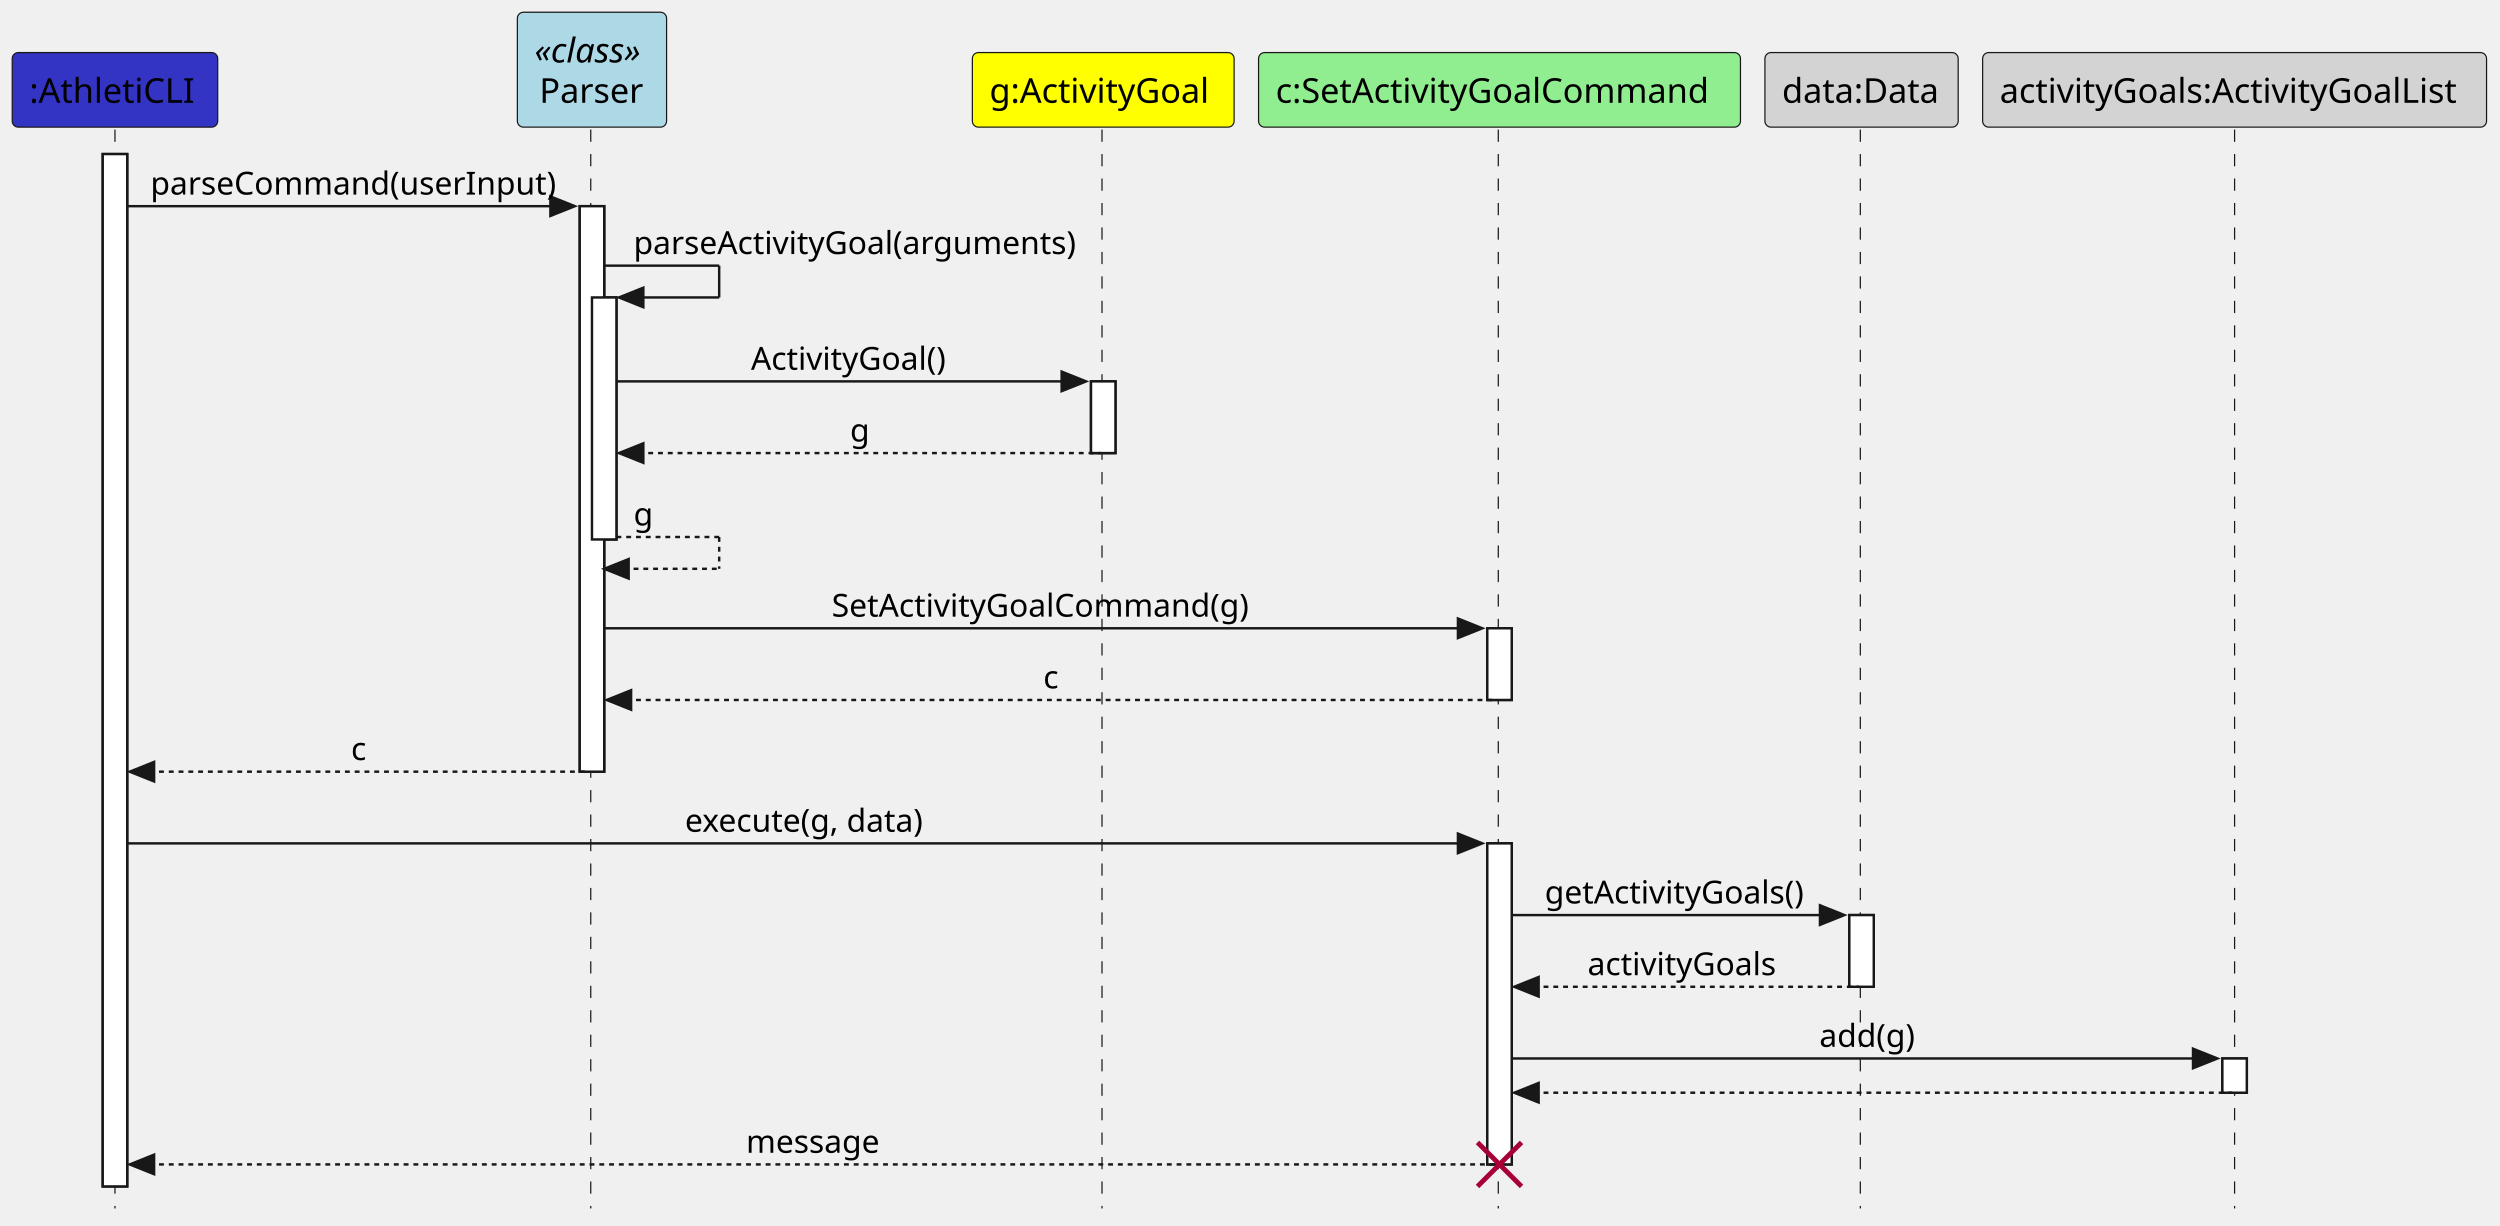
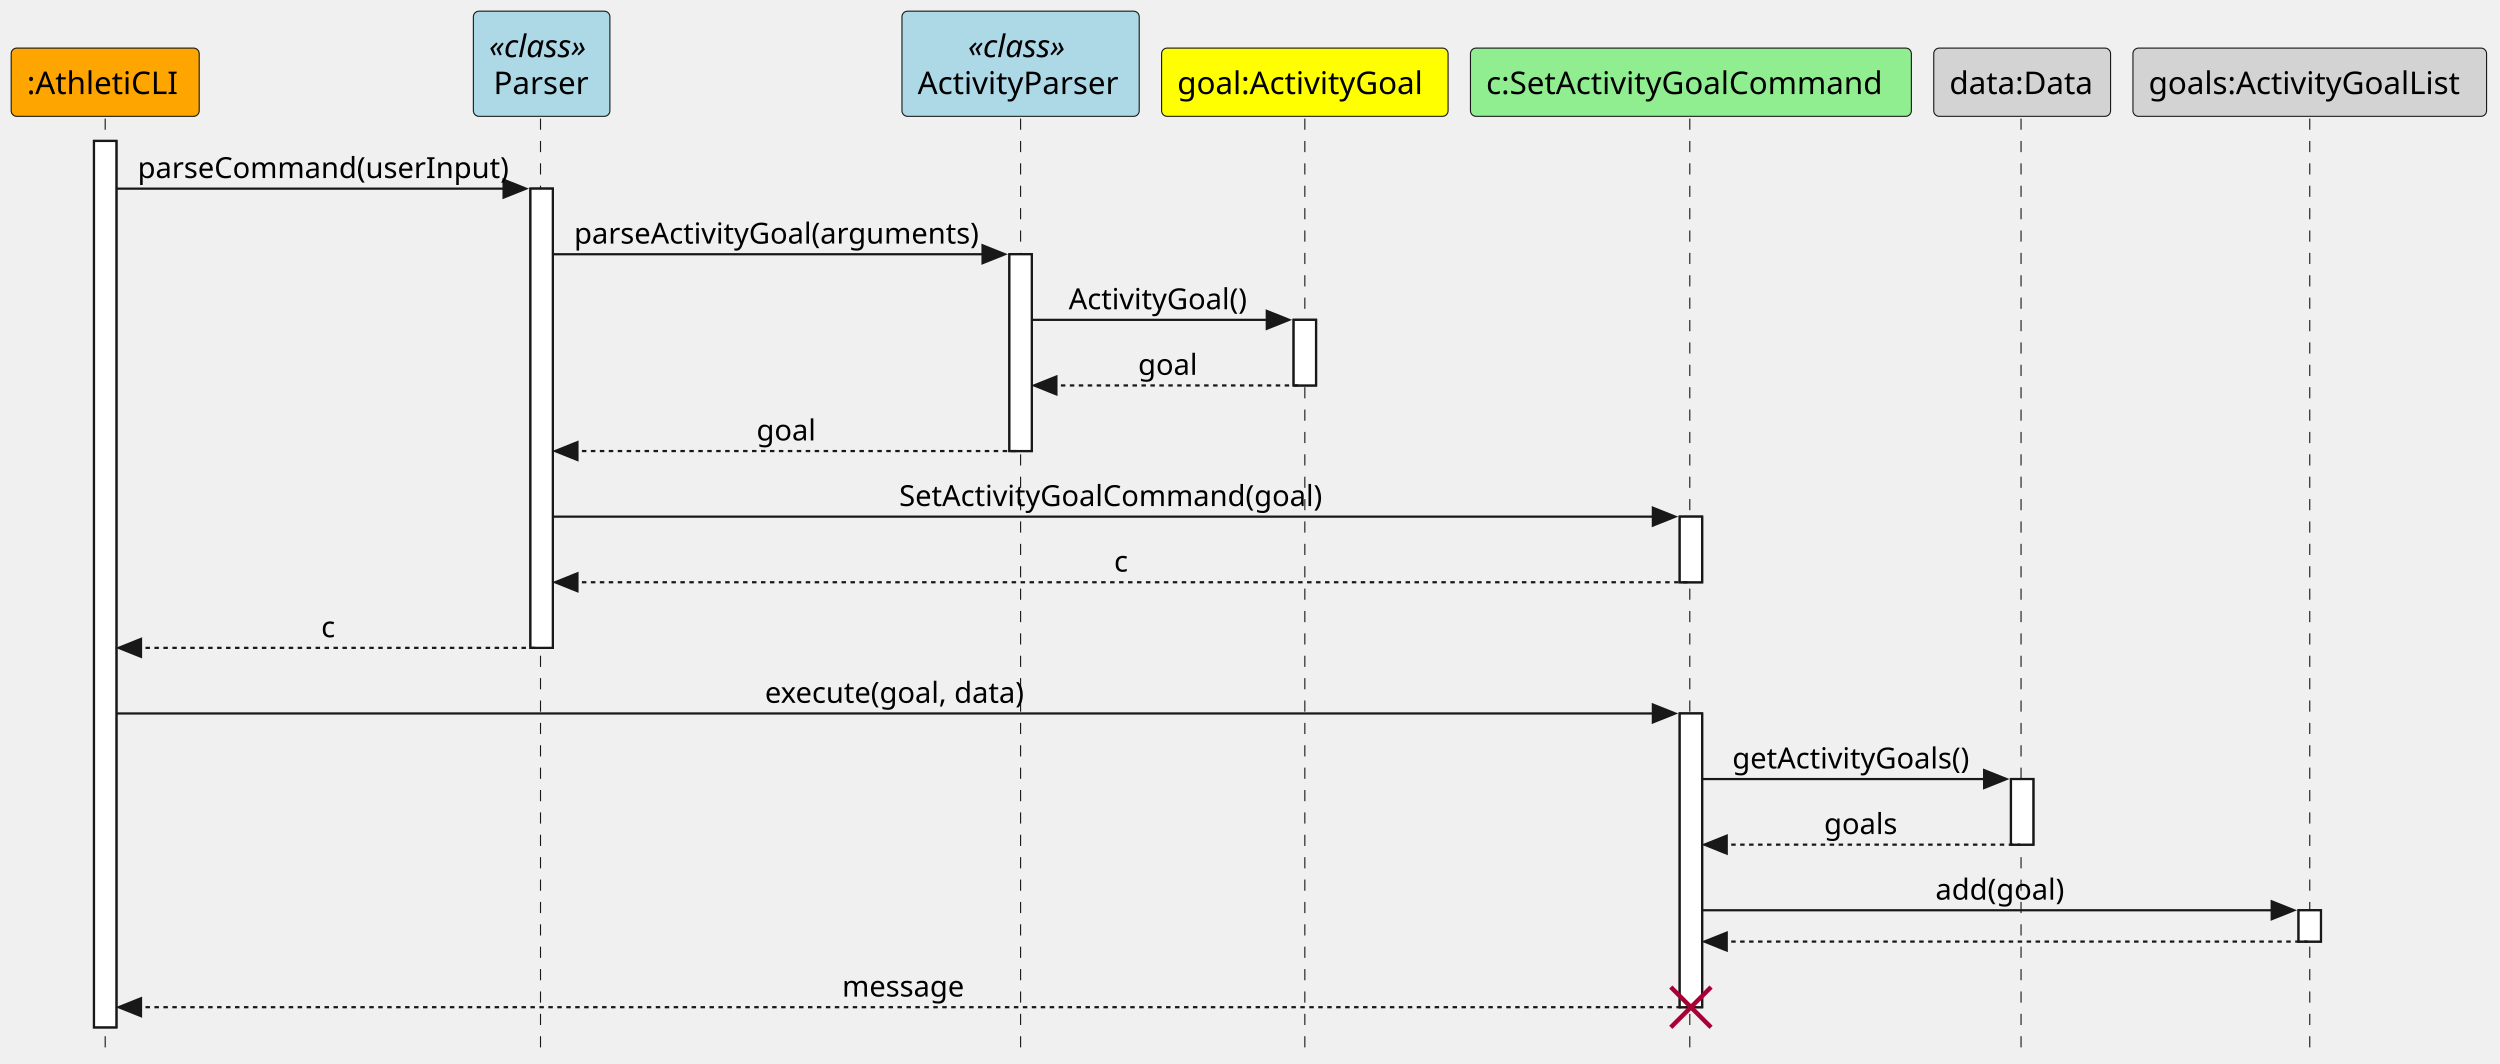
- <svg xmlns="http://www.w3.org/2000/svg" contentStyleType="text/css" height="501px" preserveAspectRatio="none" style="width:1022px;height:501px;background:#FFFFFF;" version="1.1" viewBox="0 0 1022 501" width="1022px" zoomAndPan="magnify">
+ <svg xmlns="http://www.w3.org/2000/svg" contentStyleType="text/css" height="475px" preserveAspectRatio="none" style="width:1117px;height:475px;background:#FFFFFF;" version="1.1" viewBox="0 0 1117 475" width="1117px" zoomAndPan="magnify">
  <defs />
  <g>
-     <rect fill="#FFFFFF" height="422.037" style="stroke:#181818;stroke-width:1.0;" width="10" x="42" y="62.977" />
-     <rect fill="#FFFFFF" height="231.174" style="stroke:#181818;stroke-width:1.0;" width="10" x="237" y="84.287" />
-     <rect fill="#FFFFFF" height="98.932" style="stroke:#181818;stroke-width:1.0;" width="10" x="242" y="121.598" />
-     <rect fill="#FFFFFF" height="29.311" style="stroke:#181818;stroke-width:1.0;" width="10" x="446" y="155.908" />
-     <rect fill="#FFFFFF" height="29.311" style="stroke:#181818;stroke-width:1.0;" width="10" x="608" y="256.84" />
-     <rect fill="#FFFFFF" height="131.242" style="stroke:#181818;stroke-width:1.0;" width="10" x="608" y="344.772" />
-     <rect fill="#FFFFFF" height="29.311" style="stroke:#181818;stroke-width:1.0;" width="10" x="756" y="374.082" />
-     <rect fill="#FFFFFF" height="14" style="stroke:#181818;stroke-width:1.0;" width="10" x="908.5" y="432.703" />
-     <line style="stroke:#181818;stroke-width:0.5;stroke-dasharray:5.0,5.0;" x1="47" x2="47" y1="52.977" y2="494.014" />
-     <line style="stroke:#181818;stroke-width:0.5;stroke-dasharray:5.0,5.0;" x1="241.5" x2="241.5" y1="52.977" y2="494.014" />
-     <line style="stroke:#181818;stroke-width:0.5;stroke-dasharray:5.0,5.0;" x1="450.5" x2="450.5" y1="52.977" y2="494.014" />
-     <line style="stroke:#181818;stroke-width:0.5;stroke-dasharray:5.0,5.0;" x1="612.5" x2="612.5" y1="52.977" y2="494.014" />
-     <line style="stroke:#181818;stroke-width:0.5;stroke-dasharray:5.0,5.0;" x1="760.5" x2="760.5" y1="52.977" y2="494.014" />
-     <line style="stroke:#181818;stroke-width:0.5;stroke-dasharray:5.0,5.0;" x1="913.5" x2="913.5" y1="52.977" y2="494.014" />
-     <rect fill="#3333C4" height="30.488" rx="2.5" ry="2.5" style="stroke:#181818;stroke-width:0.5;" width="84" x="5" y="21.488" />
+     <rect fill="#FFFFFF" height="396.037" style="stroke:#181818;stroke-width:1.0;" width="10" x="42" y="62.977" />
+     <rect fill="#FFFFFF" height="205.174" style="stroke:#181818;stroke-width:1.0;" width="10" x="237" y="84.287" />
+     <rect fill="#FFFFFF" height="87.932" style="stroke:#181818;stroke-width:1.0;" width="10" x="451" y="113.598" />
+     <rect fill="#FFFFFF" height="29.311" style="stroke:#181818;stroke-width:1.0;" width="10" x="578" y="142.908" />
+     <rect fill="#FFFFFF" height="29.311" style="stroke:#181818;stroke-width:1.0;" width="10" x="750.5" y="230.84" />
+     <rect fill="#FFFFFF" height="131.242" style="stroke:#181818;stroke-width:1.0;" width="10" x="750.5" y="318.772" />
+     <rect fill="#FFFFFF" height="29.311" style="stroke:#181818;stroke-width:1.0;" width="10" x="898.5" y="348.082" />
+     <rect fill="#FFFFFF" height="14" style="stroke:#181818;stroke-width:1.0;" width="10" x="1027" y="406.703" />
+     <line style="stroke:#181818;stroke-width:0.5;stroke-dasharray:5.0,5.0;" x1="47" x2="47" y1="52.977" y2="468.014" />
+     <line style="stroke:#181818;stroke-width:0.5;stroke-dasharray:5.0,5.0;" x1="241.5" x2="241.5" y1="52.977" y2="468.014" />
+     <line style="stroke:#181818;stroke-width:0.5;stroke-dasharray:5.0,5.0;" x1="456" x2="456" y1="52.977" y2="468.014" />
+     <line style="stroke:#181818;stroke-width:0.5;stroke-dasharray:5.0,5.0;" x1="583" x2="583" y1="52.977" y2="468.014" />
+     <line style="stroke:#181818;stroke-width:0.5;stroke-dasharray:5.0,5.0;" x1="755" x2="755" y1="52.977" y2="468.014" />
+     <line style="stroke:#181818;stroke-width:0.5;stroke-dasharray:5.0,5.0;" x1="903" x2="903" y1="52.977" y2="468.014" />
+     <line style="stroke:#181818;stroke-width:0.5;stroke-dasharray:5.0,5.0;" x1="1032" x2="1032" y1="52.977" y2="468.014" />
+     <rect fill="#FFA500" height="30.488" rx="2.5" ry="2.5" style="stroke:#181818;stroke-width:0.5;" width="84" x="5" y="21.488" />
    <text fill="#000000" font-family="sans-serif" font-size="14" lengthAdjust="spacing" textLength="70" x="12" y="42.023">:AthletiCLI</text>
    <rect fill="#ADD8E6" height="46.977" rx="2.5" ry="2.5" style="stroke:#181818;stroke-width:0.5;" width="61" x="211.5" y="5" />
    <text fill="#000000" font-family="sans-serif" font-size="14" font-style="italic" lengthAdjust="spacing" textLength="47" x="218.5" y="25.535">«class»</text>
    <text fill="#000000" font-family="sans-serif" font-size="14" lengthAdjust="spacing" textLength="43" x="220.5" y="42.023">Parser</text>
-     <rect fill="#FFFF00" height="30.488" rx="2.5" ry="2.5" style="stroke:#181818;stroke-width:0.5;" width="107" x="397.5" y="21.488" />
-     <text fill="#000000" font-family="sans-serif" font-size="14" lengthAdjust="spacing" textLength="93" x="404.5" y="42.023">g:ActivityGoal</text>
-     <rect fill="#90EE90" height="30.488" rx="2.5" ry="2.5" style="stroke:#181818;stroke-width:0.5;" width="197" x="514.5" y="21.488" />
-     <text fill="#000000" font-family="sans-serif" font-size="14" lengthAdjust="spacing" textLength="183" x="521.5" y="42.023">c:SetActivityGoalCommand</text>
-     <rect fill="#D3D3D3" height="30.488" rx="2.5" ry="2.5" style="stroke:#181818;stroke-width:0.5;" width="79" x="721.5" y="21.488" />
-     <text fill="#000000" font-family="sans-serif" font-size="14" lengthAdjust="spacing" textLength="65" x="728.5" y="42.023">data:Data</text>
-     <rect fill="#D3D3D3" height="30.488" rx="2.5" ry="2.5" style="stroke:#181818;stroke-width:0.5;" width="206" x="810.5" y="21.488" />
-     <text fill="#000000" font-family="sans-serif" font-size="14" lengthAdjust="spacing" textLength="192" x="817.5" y="42.023">activityGoals:ActivityGoalList</text>
-     <rect fill="#FFFFFF" height="422.037" style="stroke:#181818;stroke-width:1.0;" width="10" x="42" y="62.977" />
-     <rect fill="#FFFFFF" height="231.174" style="stroke:#181818;stroke-width:1.0;" width="10" x="237" y="84.287" />
-     <rect fill="#FFFFFF" height="98.932" style="stroke:#181818;stroke-width:1.0;" width="10" x="242" y="121.598" />
-     <rect fill="#FFFFFF" height="29.311" style="stroke:#181818;stroke-width:1.0;" width="10" x="446" y="155.908" />
-     <rect fill="#FFFFFF" height="29.311" style="stroke:#181818;stroke-width:1.0;" width="10" x="608" y="256.84" />
-     <rect fill="#FFFFFF" height="131.242" style="stroke:#181818;stroke-width:1.0;" width="10" x="608" y="344.772" />
-     <rect fill="#FFFFFF" height="29.311" style="stroke:#181818;stroke-width:1.0;" width="10" x="756" y="374.082" />
-     <rect fill="#FFFFFF" height="14" style="stroke:#181818;stroke-width:1.0;" width="10" x="908.5" y="432.703" />
+     <rect fill="#ADD8E6" height="46.977" rx="2.5" ry="2.5" style="stroke:#181818;stroke-width:0.5;" width="106" x="403" y="5" />
+     <text fill="#000000" font-family="sans-serif" font-size="14" font-style="italic" lengthAdjust="spacing" textLength="47" x="432.5" y="25.535">«class»</text>
+     <text fill="#000000" font-family="sans-serif" font-size="14" lengthAdjust="spacing" textLength="92" x="410" y="42.023">ActivityParser</text>
+     <rect fill="#FFFF00" height="30.488" rx="2.5" ry="2.5" style="stroke:#181818;stroke-width:0.5;" width="128" x="519" y="21.488" />
+     <text fill="#000000" font-family="sans-serif" font-size="14" lengthAdjust="spacing" textLength="114" x="526" y="42.023">goal:ActivityGoal</text>
+     <rect fill="#90EE90" height="30.488" rx="2.5" ry="2.5" style="stroke:#181818;stroke-width:0.5;" width="197" x="657" y="21.488" />
+     <text fill="#000000" font-family="sans-serif" font-size="14" lengthAdjust="spacing" textLength="183" x="664" y="42.023">c:SetActivityGoalCommand</text>
+     <rect fill="#D3D3D3" height="30.488" rx="2.5" ry="2.5" style="stroke:#181818;stroke-width:0.5;" width="79" x="864" y="21.488" />
+     <text fill="#000000" font-family="sans-serif" font-size="14" lengthAdjust="spacing" textLength="65" x="871" y="42.023">data:Data</text>
+     <rect fill="#D3D3D3" height="30.488" rx="2.5" ry="2.5" style="stroke:#181818;stroke-width:0.5;" width="158" x="953" y="21.488" />
+     <text fill="#000000" font-family="sans-serif" font-size="14" lengthAdjust="spacing" textLength="144" x="960" y="42.023">goals:ActivityGoalList</text>
+     <rect fill="#FFFFFF" height="396.037" style="stroke:#181818;stroke-width:1.0;" width="10" x="42" y="62.977" />
+     <rect fill="#FFFFFF" height="205.174" style="stroke:#181818;stroke-width:1.0;" width="10" x="237" y="84.287" />
+     <rect fill="#FFFFFF" height="87.932" style="stroke:#181818;stroke-width:1.0;" width="10" x="451" y="113.598" />
+     <rect fill="#FFFFFF" height="29.311" style="stroke:#181818;stroke-width:1.0;" width="10" x="578" y="142.908" />
+     <rect fill="#FFFFFF" height="29.311" style="stroke:#181818;stroke-width:1.0;" width="10" x="750.5" y="230.84" />
+     <rect fill="#FFFFFF" height="131.242" style="stroke:#181818;stroke-width:1.0;" width="10" x="750.5" y="318.772" />
+     <rect fill="#FFFFFF" height="29.311" style="stroke:#181818;stroke-width:1.0;" width="10" x="898.5" y="348.082" />
+     <rect fill="#FFFFFF" height="14" style="stroke:#181818;stroke-width:1.0;" width="10" x="1027" y="406.703" />
    <polygon fill="#181818" points="225,80.287,235,84.287,225,88.287" style="stroke:#181818;stroke-width:1.0;" />
    <line style="stroke:#181818;stroke-width:1.0;" x1="52" x2="231" y1="84.287" y2="84.287" />
    <text fill="#000000" font-family="sans-serif" font-size="13" lengthAdjust="spacing" textLength="166" x="61.5" y="79.545">parseCommand(userInput)</text>
-     <line style="stroke:#181818;stroke-width:1.0;" x1="247" x2="294" y1="108.598" y2="108.598" />
-     <line style="stroke:#181818;stroke-width:1.0;" x1="294" x2="294" y1="108.598" y2="121.598" />
-     <line style="stroke:#181818;stroke-width:1.0;" x1="253" x2="294" y1="121.598" y2="121.598" />
-     <polygon fill="#181818" points="263,117.598,253,121.598,263,125.598" style="stroke:#181818;stroke-width:1.0;" />
-     <text fill="#000000" font-family="sans-serif" font-size="13" lengthAdjust="spacing" textLength="185" x="259" y="103.856">parseActivityGoal(arguments)</text>
-     <polygon fill="#181818" points="434,151.908,444,155.908,434,159.908" style="stroke:#181818;stroke-width:1.0;" />
-     <line style="stroke:#181818;stroke-width:1.0;" x1="252" x2="440" y1="155.908" y2="155.908" />
-     <text fill="#000000" font-family="sans-serif" font-size="13" lengthAdjust="spacing" textLength="84" x="307" y="151.166">ActivityGoal()</text>
-     <polygon fill="#181818" points="263,181.219,253,185.219,263,189.219" style="stroke:#181818;stroke-width:1.0;" />
-     <line style="stroke:#181818;stroke-width:1.0;stroke-dasharray:2.0,2.0;" x1="257" x2="450" y1="185.219" y2="185.219" />
-     <text fill="#000000" font-family="sans-serif" font-size="13" lengthAdjust="spacing" textLength="8" x="347.5" y="180.477">g</text>
-     <line style="stroke:#181818;stroke-width:1.0;stroke-dasharray:2.0,2.0;" x1="252" x2="294" y1="219.529" y2="219.529" />
-     <line style="stroke:#181818;stroke-width:1.0;stroke-dasharray:2.0,2.0;" x1="294" x2="294" y1="219.529" y2="232.529" />
-     <line style="stroke:#181818;stroke-width:1.0;stroke-dasharray:2.0,2.0;" x1="247" x2="294" y1="232.529" y2="232.529" />
-     <polygon fill="#181818" points="257,228.529,247,232.529,257,236.529" style="stroke:#181818;stroke-width:1.0;" />
-     <text fill="#000000" font-family="sans-serif" font-size="13" lengthAdjust="spacing" textLength="8" x="259" y="214.787">g</text>
-     <polygon fill="#181818" points="596,252.84,606,256.84,596,260.84" style="stroke:#181818;stroke-width:1.0;" />
-     <line style="stroke:#181818;stroke-width:1.0;" x1="247" x2="602" y1="256.84" y2="256.84" />
-     <text fill="#000000" font-family="sans-serif" font-size="13" lengthAdjust="spacing" textLength="175" x="340" y="252.098">SetActivityGoalCommand(g)</text>
-     <polygon fill="#181818" points="258,282.15,248,286.15,258,290.15" style="stroke:#181818;stroke-width:1.0;" />
-     <line style="stroke:#181818;stroke-width:1.0;stroke-dasharray:2.0,2.0;" x1="252" x2="612" y1="286.15" y2="286.15" />
-     <text fill="#000000" font-family="sans-serif" font-size="13" lengthAdjust="spacing" textLength="7" x="426.5" y="281.408">c</text>
-     <polygon fill="#181818" points="63,311.461,53,315.461,63,319.461" style="stroke:#181818;stroke-width:1.0;" />
-     <line style="stroke:#181818;stroke-width:1.0;stroke-dasharray:2.0,2.0;" x1="57" x2="241" y1="315.461" y2="315.461" />
-     <text fill="#000000" font-family="sans-serif" font-size="13" lengthAdjust="spacing" textLength="7" x="143.5" y="310.719">c</text>
-     <polygon fill="#181818" points="596,340.772,606,344.772,596,348.772" style="stroke:#181818;stroke-width:1.0;" />
-     <line style="stroke:#181818;stroke-width:1.0;" x1="52" x2="602" y1="344.772" y2="344.772" />
-     <text fill="#000000" font-family="sans-serif" font-size="13" lengthAdjust="spacing" textLength="100" x="280" y="340.029">execute(g, data)</text>
-     <polygon fill="#181818" points="744,370.082,754,374.082,744,378.082" style="stroke:#181818;stroke-width:1.0;" />
-     <line style="stroke:#181818;stroke-width:1.0;" x1="618" x2="750" y1="374.082" y2="374.082" />
-     <text fill="#000000" font-family="sans-serif" font-size="13" lengthAdjust="spacing" textLength="111" x="631.5" y="369.34">getActivityGoals()</text>
-     <polygon fill="#181818" points="629,399.393,619,403.393,629,407.393" style="stroke:#181818;stroke-width:1.0;" />
-     <line style="stroke:#181818;stroke-width:1.0;stroke-dasharray:2.0,2.0;" x1="623" x2="760" y1="403.393" y2="403.393" />
-     <text fill="#000000" font-family="sans-serif" font-size="13" lengthAdjust="spacing" textLength="81" x="649" y="398.65">activityGoals</text>
-     <polygon fill="#181818" points="896.5,428.703,906.5,432.703,896.5,436.703" style="stroke:#181818;stroke-width:1.0;" />
-     <line style="stroke:#181818;stroke-width:1.0;" x1="618" x2="902.5" y1="432.703" y2="432.703" />
-     <text fill="#000000" font-family="sans-serif" font-size="13" lengthAdjust="spacing" textLength="39" x="743.75" y="427.961">add(g)</text>
-     <polygon fill="#181818" points="629,442.703,619,446.703,629,450.703" style="stroke:#181818;stroke-width:1.0;" />
-     <line style="stroke:#181818;stroke-width:1.0;stroke-dasharray:2.0,2.0;" x1="623" x2="912.5" y1="446.703" y2="446.703" />
-     <polygon fill="#181818" points="63,472.014,53,476.014,63,480.014" style="stroke:#181818;stroke-width:1.0;" />
-     <line style="stroke:#181818;stroke-width:1.0;stroke-dasharray:2.0,2.0;" x1="57" x2="612" y1="476.014" y2="476.014" />
-     <text fill="#000000" font-family="sans-serif" font-size="13" lengthAdjust="spacing" textLength="55" x="305" y="471.272">message</text>
-     <line style="stroke:#A80036;stroke-width:2.0;" x1="604" x2="622" y1="467.014" y2="485.014" />
-     <line style="stroke:#A80036;stroke-width:2.0;" x1="604" x2="622" y1="485.014" y2="467.014" />
+     <polygon fill="#181818" points="439,109.598,449,113.598,439,117.598" style="stroke:#181818;stroke-width:1.0;" />
+     <line style="stroke:#181818;stroke-width:1.0;" x1="247" x2="445" y1="113.598" y2="113.598" />
+     <text fill="#000000" font-family="sans-serif" font-size="13" lengthAdjust="spacing" textLength="185" x="256.5" y="108.856">parseActivityGoal(arguments)</text>
+     <polygon fill="#181818" points="566,138.908,576,142.908,566,146.908" style="stroke:#181818;stroke-width:1.0;" />
+     <line style="stroke:#181818;stroke-width:1.0;" x1="461" x2="572" y1="142.908" y2="142.908" />
+     <text fill="#000000" font-family="sans-serif" font-size="13" lengthAdjust="spacing" textLength="84" x="477.5" y="138.166">ActivityGoal()</text>
+     <polygon fill="#181818" points="472,168.219,462,172.219,472,176.219" style="stroke:#181818;stroke-width:1.0;" />
+     <line style="stroke:#181818;stroke-width:1.0;stroke-dasharray:2.0,2.0;" x1="466" x2="582" y1="172.219" y2="172.219" />
+     <text fill="#000000" font-family="sans-serif" font-size="13" lengthAdjust="spacing" textLength="27" x="508.5" y="167.477">goal</text>
+     <polygon fill="#181818" points="258,197.529,248,201.529,258,205.529" style="stroke:#181818;stroke-width:1.0;" />
+     <line style="stroke:#181818;stroke-width:1.0;stroke-dasharray:2.0,2.0;" x1="252" x2="455" y1="201.529" y2="201.529" />
+     <text fill="#000000" font-family="sans-serif" font-size="13" lengthAdjust="spacing" textLength="27" x="338" y="196.787">goal</text>
+     <polygon fill="#181818" points="738.5,226.84,748.5,230.84,738.5,234.84" style="stroke:#181818;stroke-width:1.0;" />
+     <line style="stroke:#181818;stroke-width:1.0;" x1="247" x2="744.5" y1="230.84" y2="230.84" />
+     <text fill="#000000" font-family="sans-serif" font-size="13" lengthAdjust="spacing" textLength="194" x="401.75" y="226.098">SetActivityGoalCommand(goal)</text>
+     <polygon fill="#181818" points="258,256.15,248,260.15,258,264.15" style="stroke:#181818;stroke-width:1.0;" />
+     <line style="stroke:#181818;stroke-width:1.0;stroke-dasharray:2.0,2.0;" x1="252" x2="754.5" y1="260.15" y2="260.15" />
+     <text fill="#000000" font-family="sans-serif" font-size="13" lengthAdjust="spacing" textLength="7" x="497.75" y="255.408">c</text>
+     <polygon fill="#181818" points="63,285.461,53,289.461,63,293.461" style="stroke:#181818;stroke-width:1.0;" />
+     <line style="stroke:#181818;stroke-width:1.0;stroke-dasharray:2.0,2.0;" x1="57" x2="241" y1="289.461" y2="289.461" />
+     <text fill="#000000" font-family="sans-serif" font-size="13" lengthAdjust="spacing" textLength="7" x="143.5" y="284.719">c</text>
+     <polygon fill="#181818" points="738.5,314.772,748.5,318.772,738.5,322.772" style="stroke:#181818;stroke-width:1.0;" />
+     <line style="stroke:#181818;stroke-width:1.0;" x1="52" x2="744.5" y1="318.772" y2="318.772" />
+     <text fill="#000000" font-family="sans-serif" font-size="13" lengthAdjust="spacing" textLength="119" x="341.75" y="314.029">execute(goal, data)</text>
+     <polygon fill="#181818" points="886.5,344.082,896.5,348.082,886.5,352.082" style="stroke:#181818;stroke-width:1.0;" />
+     <line style="stroke:#181818;stroke-width:1.0;" x1="760.5" x2="892.5" y1="348.082" y2="348.082" />
+     <text fill="#000000" font-family="sans-serif" font-size="13" lengthAdjust="spacing" textLength="111" x="774" y="343.34">getActivityGoals()</text>
+     <polygon fill="#181818" points="771.5,373.393,761.5,377.393,771.5,381.393" style="stroke:#181818;stroke-width:1.0;" />
+     <line style="stroke:#181818;stroke-width:1.0;stroke-dasharray:2.0,2.0;" x1="765.5" x2="902.5" y1="377.393" y2="377.393" />
+     <text fill="#000000" font-family="sans-serif" font-size="13" lengthAdjust="spacing" textLength="34" x="815" y="372.65">goals</text>
+     <polygon fill="#181818" points="1015,402.703,1025,406.703,1015,410.703" style="stroke:#181818;stroke-width:1.0;" />
+     <line style="stroke:#181818;stroke-width:1.0;" x1="760.5" x2="1021" y1="406.703" y2="406.703" />
+     <text fill="#000000" font-family="sans-serif" font-size="13" lengthAdjust="spacing" textLength="58" x="864.75" y="401.961">add(goal)</text>
+     <polygon fill="#181818" points="771.5,416.703,761.5,420.703,771.5,424.703" style="stroke:#181818;stroke-width:1.0;" />
+     <line style="stroke:#181818;stroke-width:1.0;stroke-dasharray:2.0,2.0;" x1="765.5" x2="1031" y1="420.703" y2="420.703" />
+     <polygon fill="#181818" points="63,446.014,53,450.014,63,454.014" style="stroke:#181818;stroke-width:1.0;" />
+     <line style="stroke:#181818;stroke-width:1.0;stroke-dasharray:2.0,2.0;" x1="57" x2="754.5" y1="450.014" y2="450.014" />
+     <text fill="#000000" font-family="sans-serif" font-size="13" lengthAdjust="spacing" textLength="55" x="376.25" y="445.272">message</text>
+     <line style="stroke:#A80036;stroke-width:2.0;" x1="746.5" x2="764.5" y1="441.014" y2="459.014" />
+     <line style="stroke:#A80036;stroke-width:2.0;" x1="746.5" x2="764.5" y1="459.014" y2="441.014" />
  </g>
</svg>
